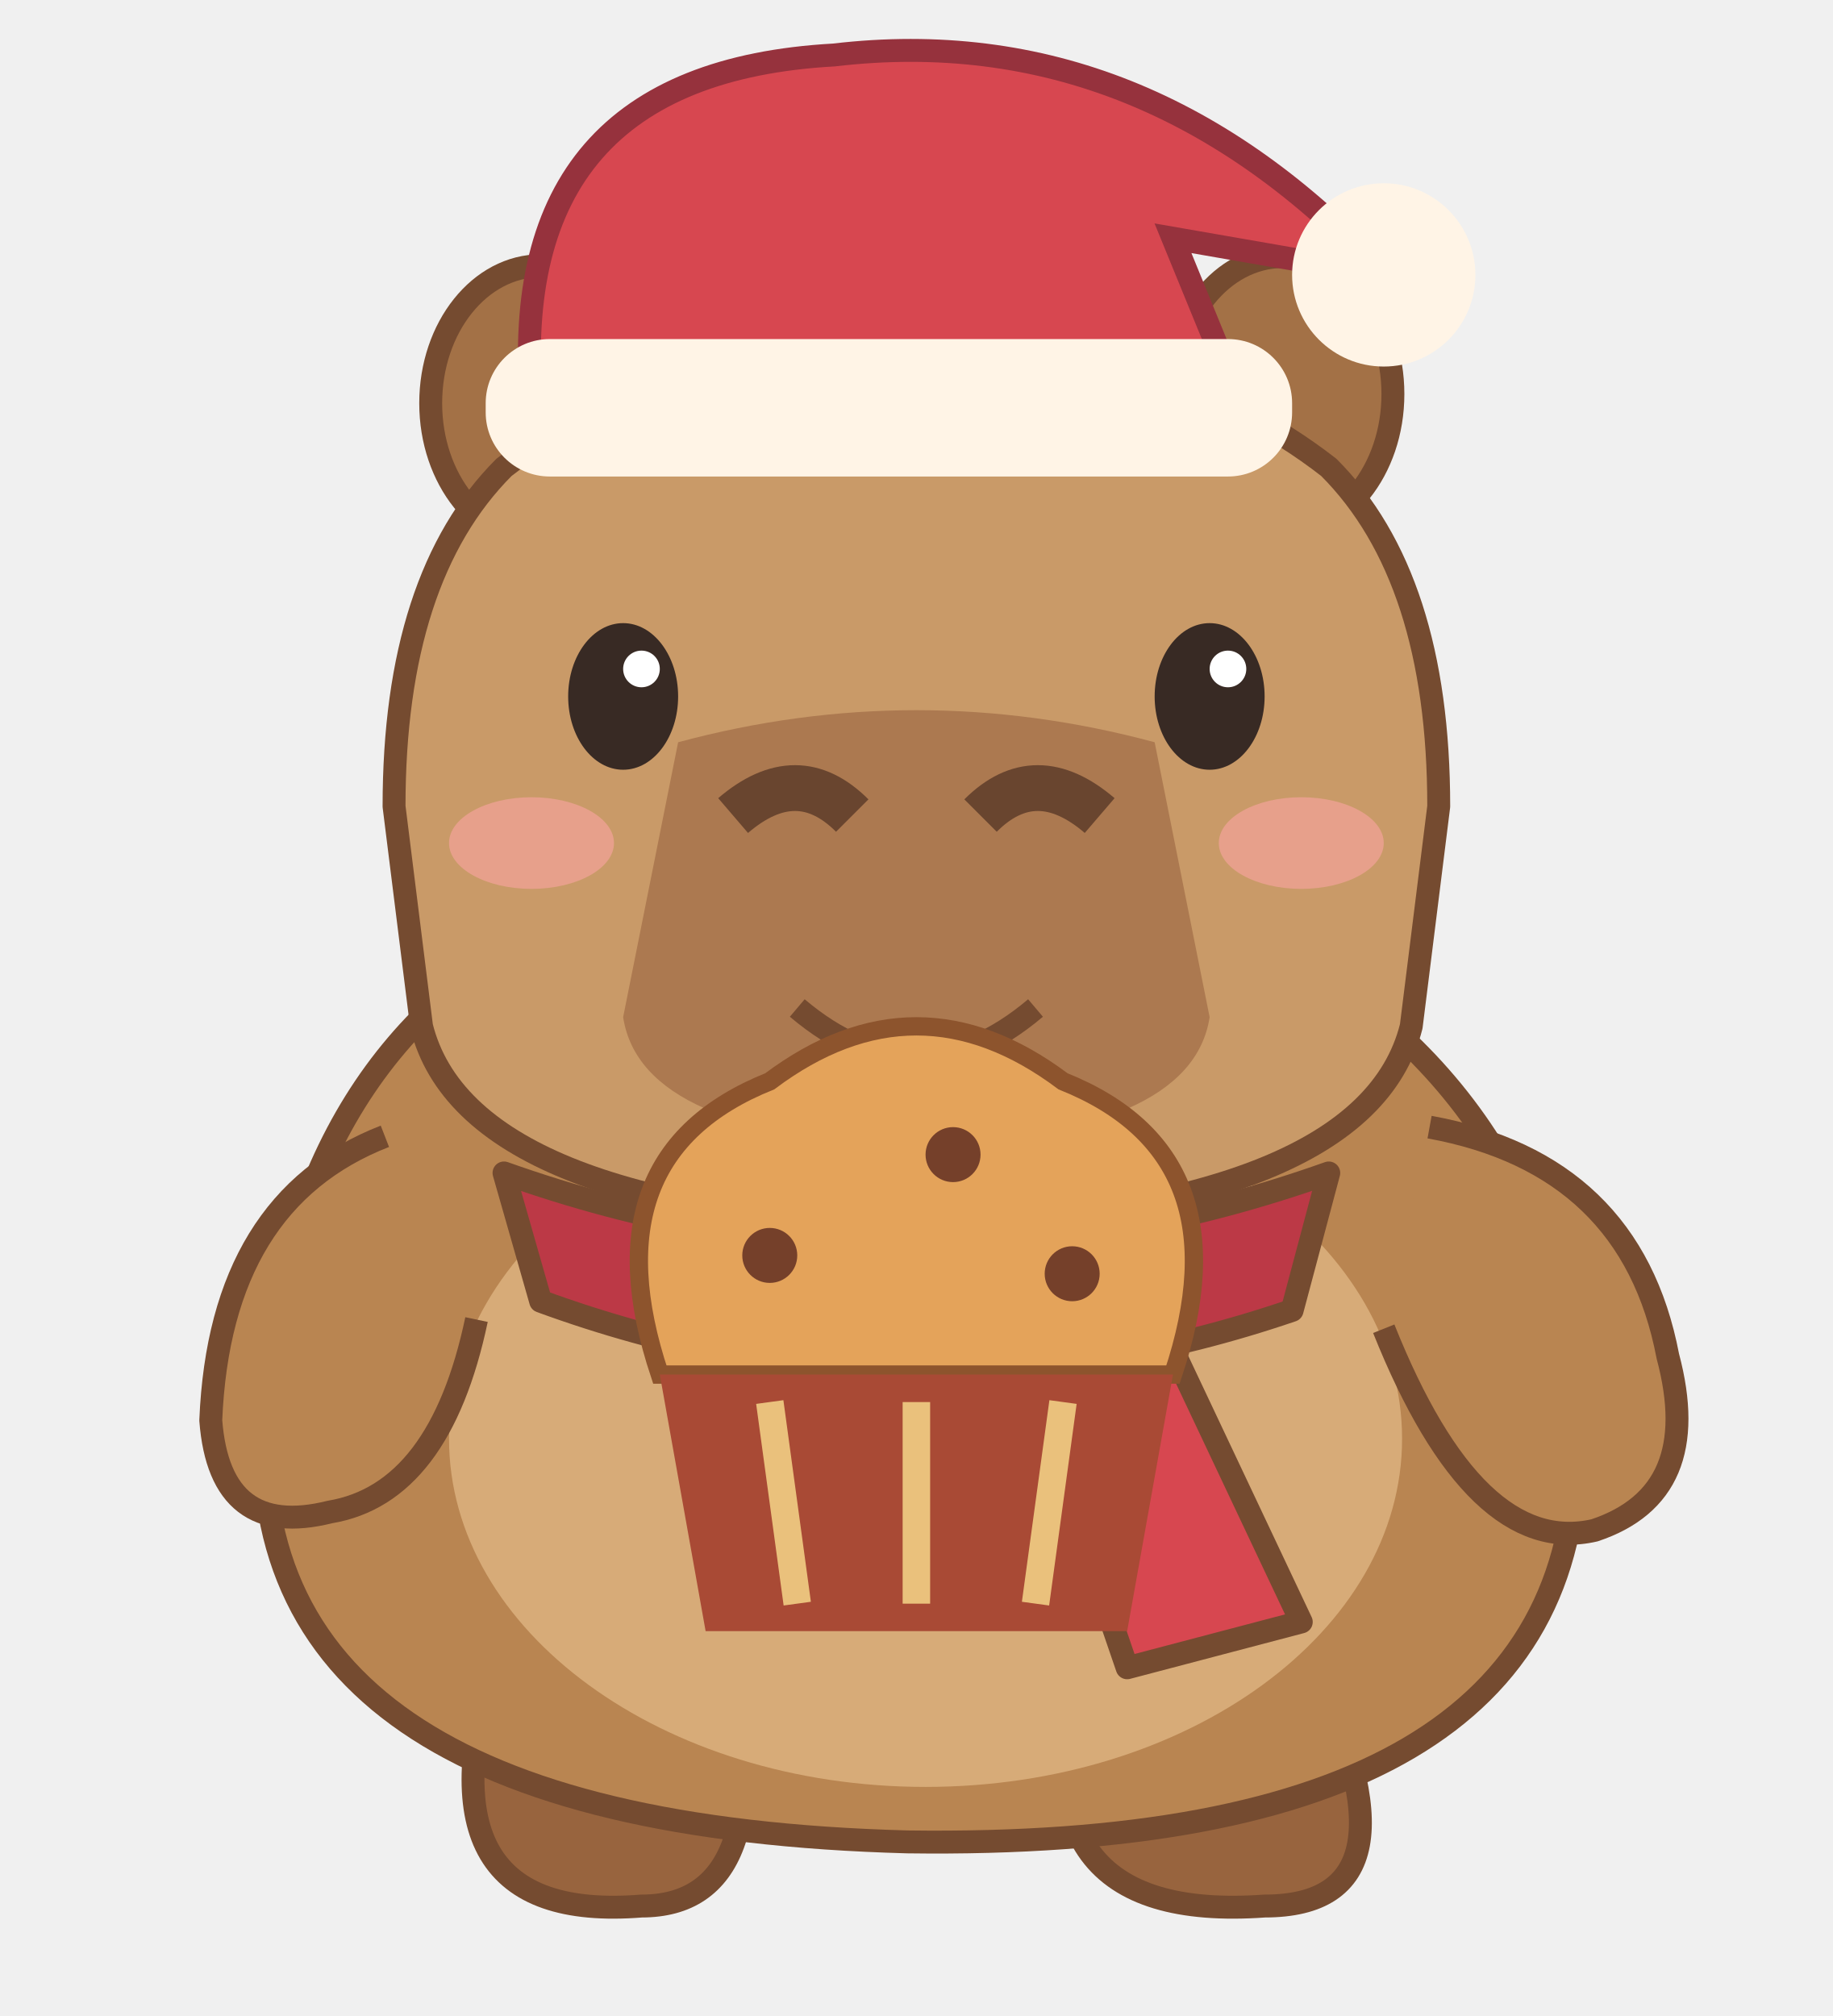
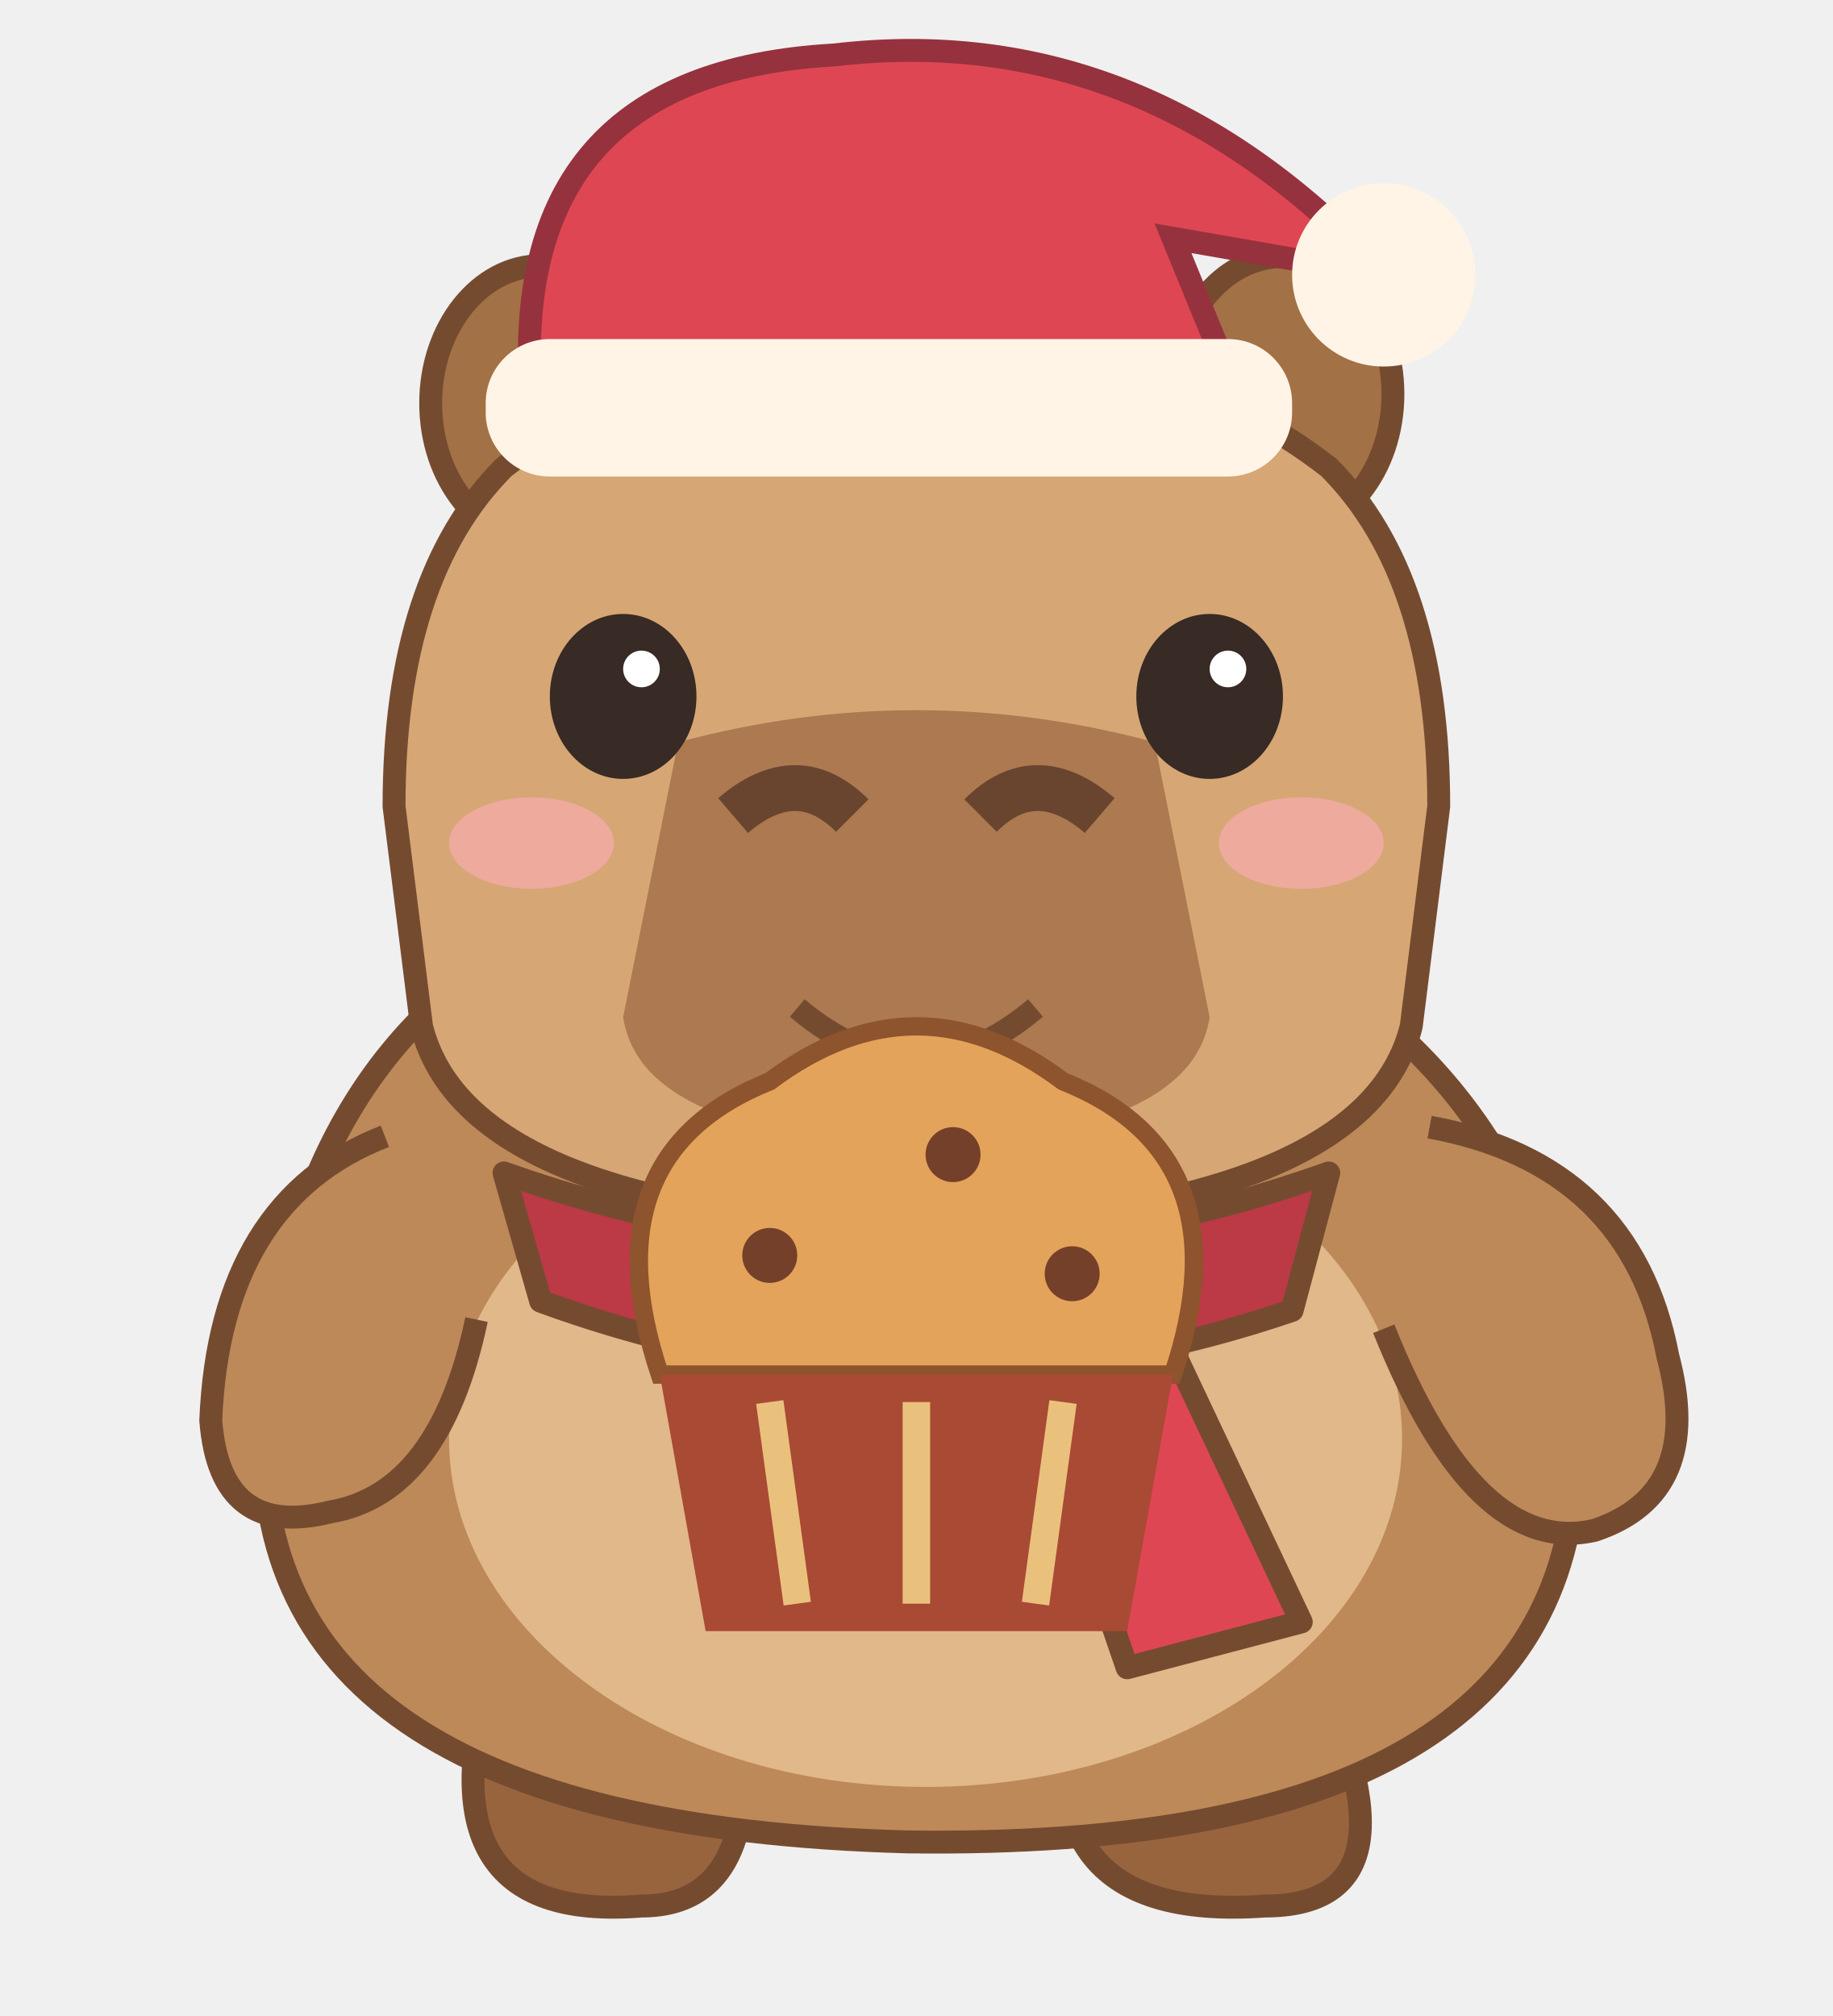
<svg xmlns="http://www.w3.org/2000/svg" viewBox="0 0 200 220">
  <g stroke="#754b30" stroke-width="2.5" stroke-linejoin="round">
    <path class="bt-step" d="M54 181Q45 210 70 208Q85 208 80 181Z" fill="#98643e" />
    <path class="bt-step2" d="M118 181Q110 210 138 208Q156 208 143 181Z" fill="#98643e" />
-     <path d="M62 100Q32 114 29 153Q25 199 99 201Q172 202 172 158Q171 120 137 102Z" fill="#b98551" />
-     <ellipse cx="101" cy="157" rx="52" ry="38" fill="#d7ab78" stroke="none" />
-     <path d="M42 124Q24 131 23 155Q24 168 36 165Q48 163 52 144" fill="#b98551" />
-     <path class="bt-wave" d="M156 123Q178 127 182 148Q186 163 174 167Q161 170 151 145" fill="#b98551" />
+     <path d="M62 100Q32 114 29 153Q25 199 99 201Q172 202 172 158Q171 120 137 102Z" fill="#bd8959" />
+     <ellipse cx="101" cy="157" rx="52" ry="38" fill="#e1b889" stroke="none" />
+     <path d="M42 124Q24 131 23 155Q24 168 36 165Q48 163 52 144" fill="#bd8959" />
+     <path class="bt-wave" d="M156 123Q178 127 182 148Q186 163 174 167Q161 170 151 145" fill="#bd8959" />
    <ellipse cx="59" cy="44" rx="12" ry="15" fill="#a37146" />
    <ellipse cx="140" cy="43" rx="12" ry="15" fill="#a37146" />
-     <path d="M55 51Q73 37 100 38Q127 37 145 51Q157 63 157 88L154 112Q149 132 100 134Q51 132 46 112L43 88Q43 63 55 51Z" fill="#c99a68" />
+     <path d="M55 51Q73 37 100 38Q127 37 145 51Q157 63 157 88L154 112Q149 132 100 134Q51 132 46 112L43 88Q43 63 55 51Z" fill="#d6a675" />
    <path d="M74 81Q100 74 126 81L132 111Q130 124 100 125Q70 124 68 111Z" fill="#ac7950" stroke="none" />
    <path d="M80 89Q87 83 93 89M107 89Q113 83 120 89" stroke="#69452f" stroke-width="5" fill="none" />
    <path d="M87 110Q100 121 113 110" fill="none" />
    <path d="M55 128Q100 144 145 128L141 143Q100 157 59 142Z" fill="#bc3946" />
-     <path d="M125 141L142 177L123 182L111 147" fill="#d74750" />
+     <path d="M125 141L142 177L123 182L111 147" fill="#df4653" />
  </g>
  <g fill="#382a24">
-     <ellipse cx="68" cy="76" rx="6" ry="8" />
-     <ellipse cx="132" cy="76" rx="6" ry="8" />
+     <ellipse cx="68" cy="76" rx="8" ry="9" />
+     <ellipse cx="132" cy="76" rx="8" ry="9" />
  </g>
  <g fill="white">
    <circle cx="70" cy="73" r="2" />
    <circle cx="134" cy="73" r="2" />
  </g>
-   <g fill="#e7a08b">
+   <g fill="#edaa9d">
    <ellipse cx="58" cy="92" rx="9" ry="5" />
    <ellipse cx="142" cy="92" rx="9" ry="5" />
  </g>
-   <path d="M58 44Q55 8 91 6Q125 2 151 30L128 26L137 48Z" fill="#d74750" stroke="#96323d" stroke-width="2.5" />
+   <path d="M58 44Q55 8 91 6Q125 2 151 30L128 26L137 48Z" fill="#df4653" stroke="#96323d" stroke-width="2.5" />
  <circle cx="151" cy="30" r="10" fill="#fff4e6" />
  <rect x="53" y="37" width="88" height="15" rx="7" fill="#fff4e6" />
  <g class="bt-eat">
    <g transform="translate(72 130)">
      <path d="M0 20Q-8 -4 12 -12Q28 -24 44 -12Q64 -4 56 20Z" fill="#e4a35a" stroke="#8d542d" stroke-width="2" />
      <path d="M0 20H56L51 48H5Z" fill="#a94a35" />
      <path d="M12 23L15 45M28 23V45M44 23L41 45" stroke="#eac17c" stroke-width="3" />
      <g fill="#75402a">
        <circle cx="12" cy="7" r="3" />
        <circle cx="32" cy="-4" r="3" />
        <circle cx="45" cy="9" r="3" />
      </g>
    </g>
  </g>
</svg>
